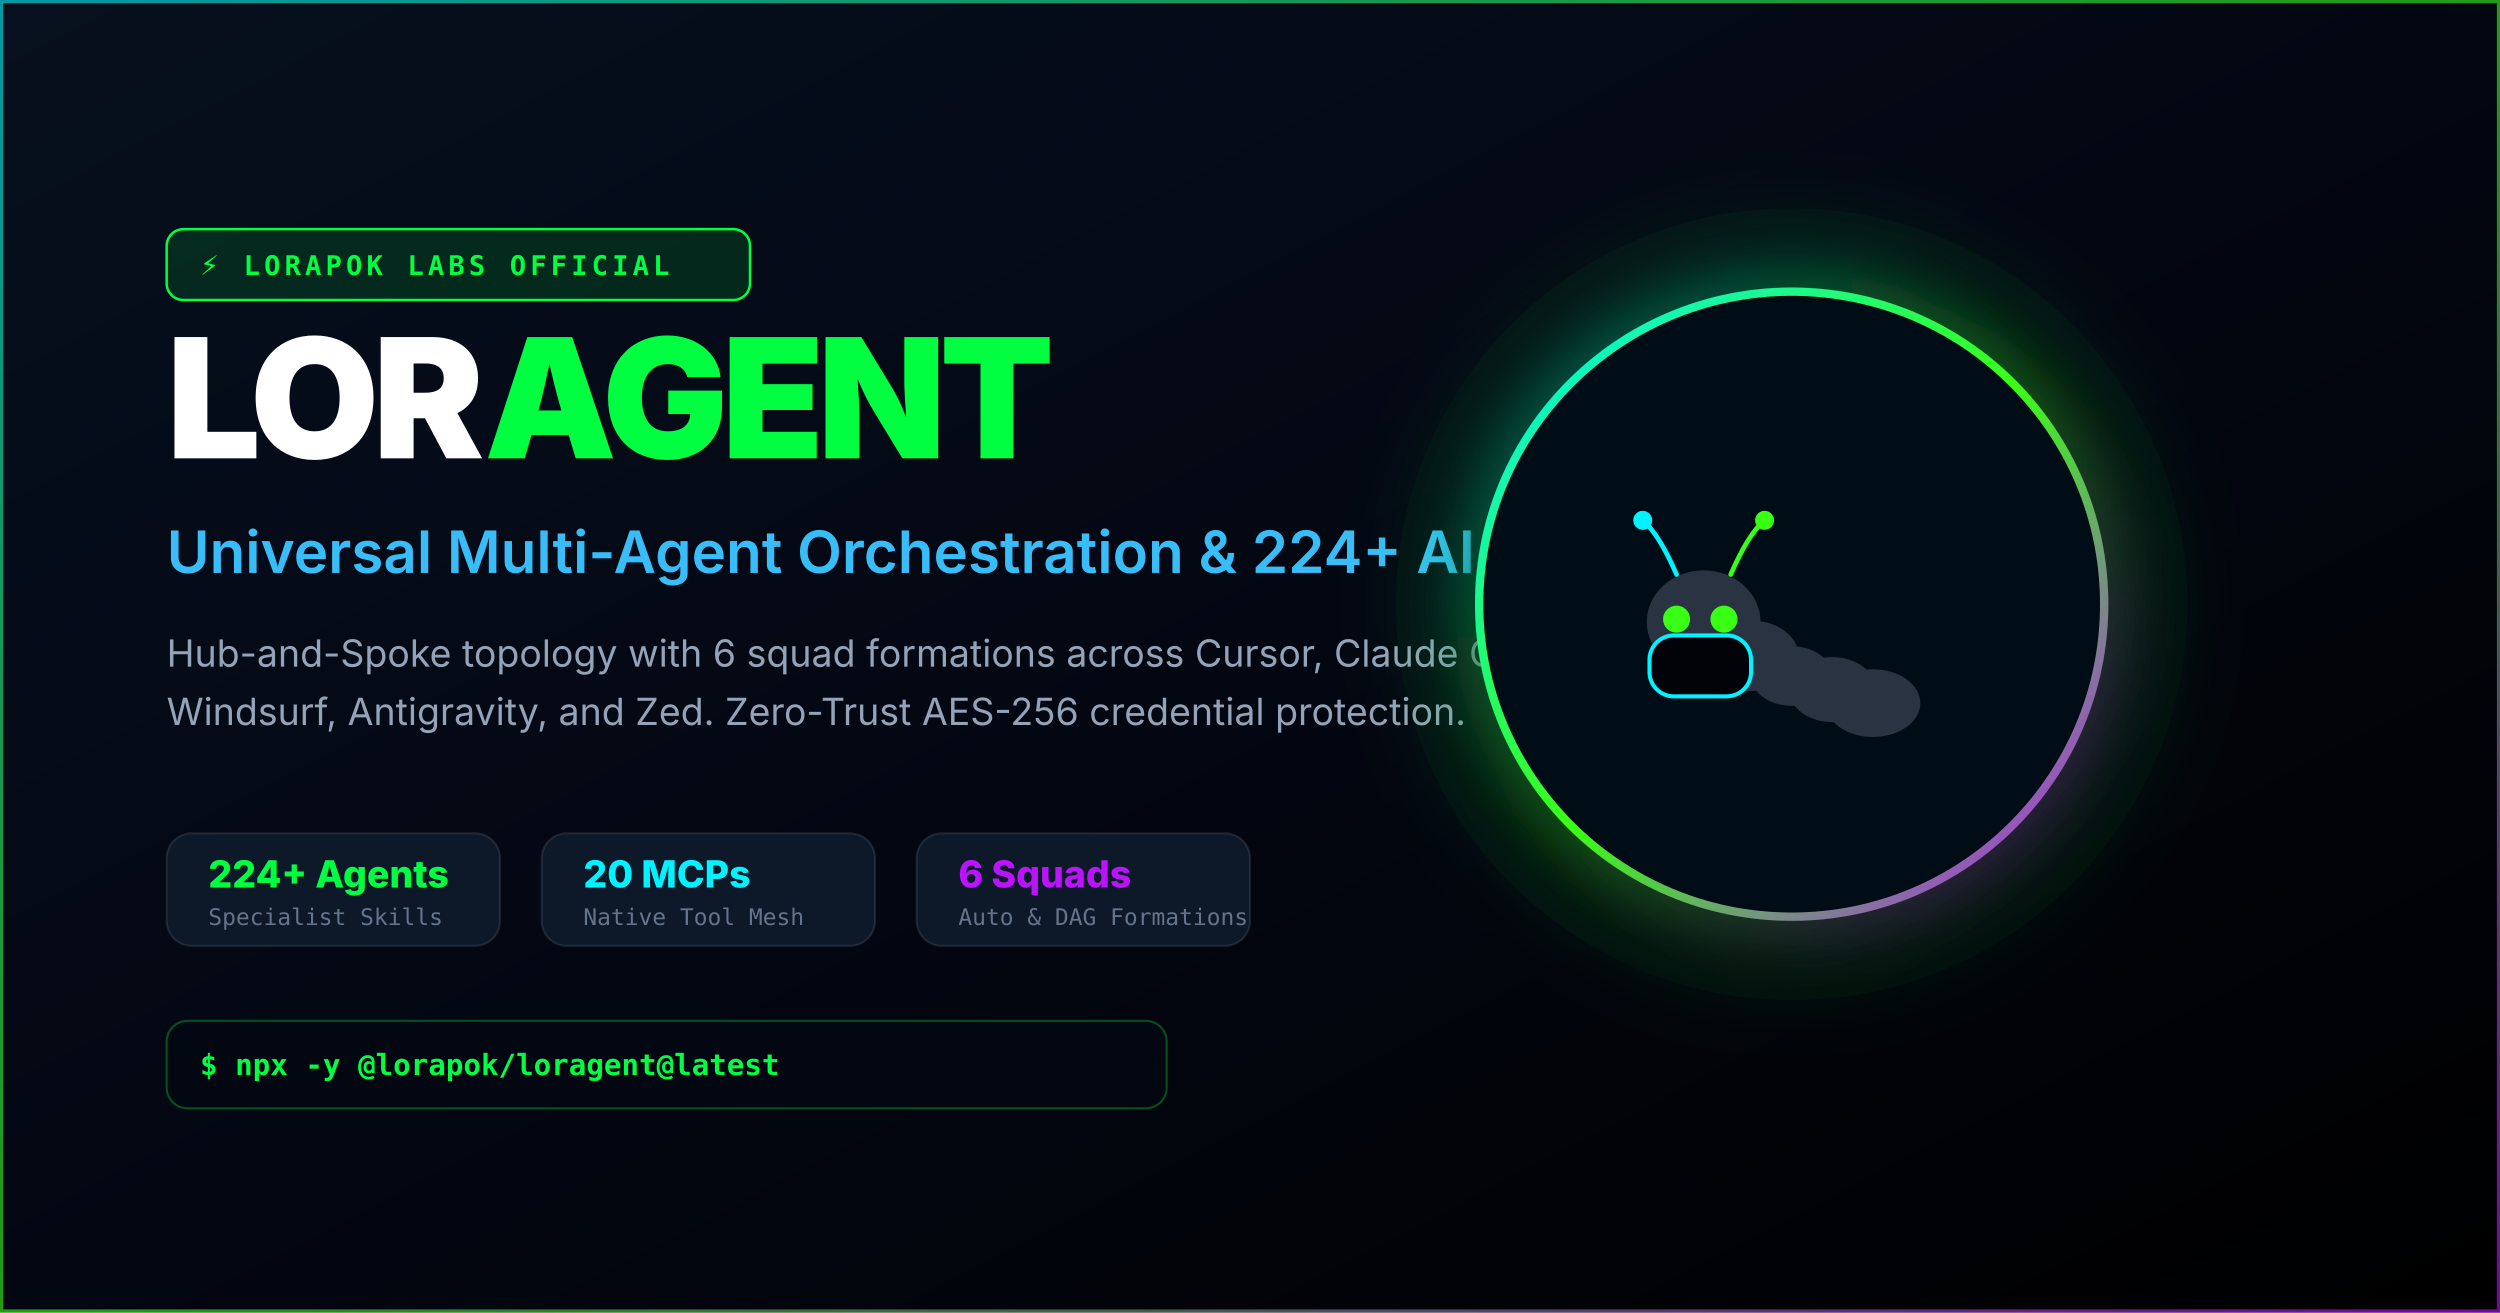
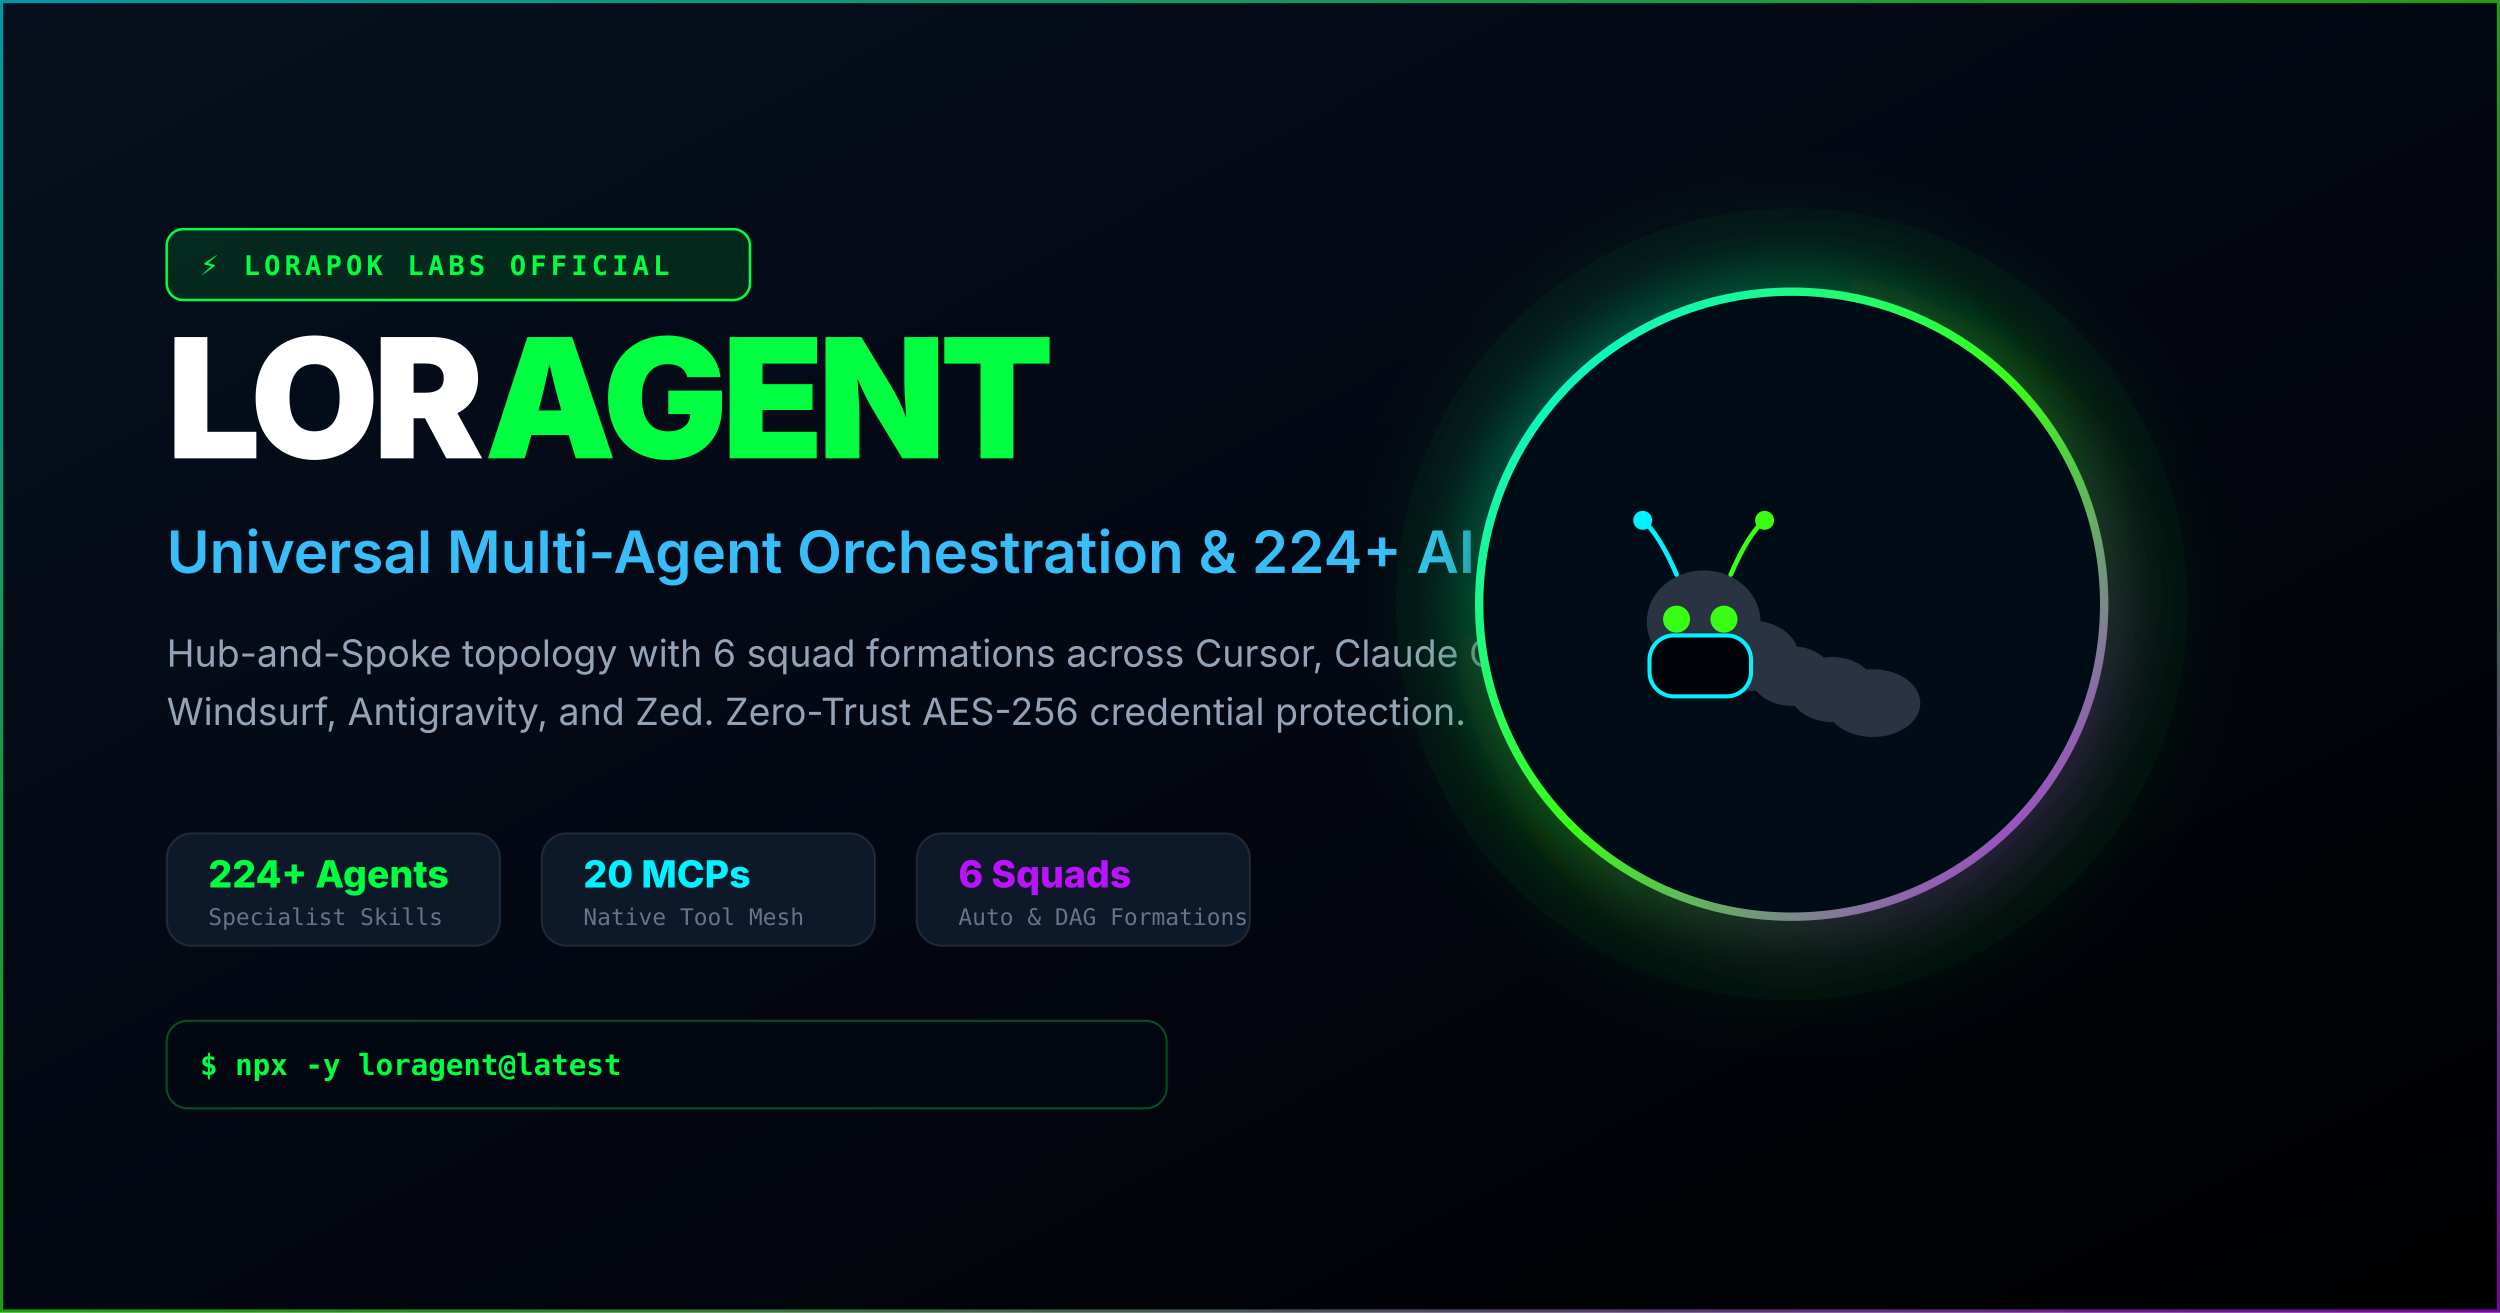
<svg xmlns="http://www.w3.org/2000/svg" viewBox="0 0 1200 630" width="1200" height="630" fill="none" role="img" aria-label="Loragent Social Card">
  <defs>
    <linearGradient id="ogBg" x1="0%" y1="0%" x2="100%" y2="100%">
      <stop offset="0%" stop-color="#07101e" />
      <stop offset="50%" stop-color="#030712" />
      <stop offset="100%" stop-color="#000000" />
    </linearGradient>
    <linearGradient id="ogBorder" x1="0%" y1="0%" x2="100%" y2="100%">
      <stop offset="0%" stop-color="#00F3FF" />
      <stop offset="50%" stop-color="#39FF14" />
      <stop offset="100%" stop-color="#BC13FE" />
    </linearGradient>
    <filter id="ogGlow" x="-20%" y="-20%" width="140%" height="140%">
      <feGaussianBlur stdDeviation="16" result="b" />
      <feMerge>
        <feMergeNode in="b" />
        <feMergeNode in="SourceGraphic" />
      </feMerge>
    </filter>
  </defs>
  <rect width="1200" height="630" fill="url(#ogBg)" />
  <rect width="1200" height="630" fill="none" stroke="url(#ogBorder)" stroke-width="3" opacity="0.6" />
  <g transform="translate(80, 110)">
    <rect x="0" y="0" width="280" height="34" rx="8" fill="rgba(0, 255, 65, 0.12)" stroke="#00FF41" stroke-width="1.2" />
    <text x="16" y="22" font-family="'JetBrains Mono', monospace" font-size="13" font-weight="700" fill="#00FF41" letter-spacing="2">
      ⚡ LORAPOK LABS OFFICIAL
    </text>
    <text x="0" y="110" font-family="'Inter', sans-serif" font-size="80" font-weight="900" fill="#ffffff" letter-spacing="-3">
      LOR<tspan fill="#00FF41">AGENT</tspan>
    </text>
    <text x="0" y="165" font-family="'Inter', sans-serif" font-size="28" font-weight="600" fill="#38BDF8">
      Universal Multi-Agent Orchestration &amp; 224+ AI Roster
    </text>
    <text x="0" y="210" font-family="'Inter', sans-serif" font-size="18" fill="#94A3B8" width="600">
      Hub-and-Spoke topology with 6 squad formations across Cursor, Claude Code,
    </text>
    <text x="0" y="238" font-family="'Inter', sans-serif" font-size="18" fill="#94A3B8">
      Windsurf, Antigravity, and Zed. Zero-Trust AES-256 credential protection.
    </text>
    <g transform="translate(0, 290)">
      <rect x="0" y="0" width="160" height="54" rx="12" fill="#0d1829" stroke="rgba(255,255,255,0.1)" />
      <text x="20" y="26" font-family="'Inter', sans-serif" font-size="18" font-weight="800" fill="#00FF41">224+ Agents</text>
      <text x="20" y="44" font-family="'JetBrains Mono', monospace" font-size="11" fill="#64748B">Specialist Skills</text>
      <rect x="180" y="0" width="160" height="54" rx="12" fill="#0d1829" stroke="rgba(255,255,255,0.1)" />
      <text x="200" y="26" font-family="'Inter', sans-serif" font-size="18" font-weight="800" fill="#00F3FF">20 MCPs</text>
      <text x="200" y="44" font-family="'JetBrains Mono', monospace" font-size="11" fill="#64748B">Native Tool Mesh</text>
      <rect x="360" y="0" width="160" height="54" rx="12" fill="#0d1829" stroke="rgba(255,255,255,0.1)" />
      <text x="380" y="26" font-family="'Inter', sans-serif" font-size="18" font-weight="800" fill="#BC13FE">6 Squads</text>
      <text x="380" y="44" font-family="'JetBrains Mono', monospace" font-size="11" fill="#64748B">Auto &amp; DAG Formations</text>
    </g>
    <g transform="translate(0, 380)">
      <rect x="0" y="0" width="480" height="42" rx="10" fill="#030712" stroke="rgba(0, 255, 65, 0.3)" />
      <text x="16" y="26" font-family="'JetBrains Mono', monospace" font-size="14" font-weight="600" fill="#00FF41">
-         $ npx -y @lorapok/loragent@latest
+         $ npx -y loragent@latest
      </text>
    </g>
  </g>
  <g transform="translate(860, 290)">
    <circle cx="0" cy="0" r="190" fill="#00FF41" opacity="0.06" filter="url(#ogGlow)" />
    <circle cx="0" cy="0" r="150" fill="#030712" stroke="url(#ogBorder)" stroke-width="4" filter="url(#ogGlow)" />
    <g transform="translate(0, 15) scale(0.65)">
      <ellipse cx="60" cy="50" rx="35" ry="25" fill="#2a3342" />
      <ellipse cx="30" cy="40" rx="32" ry="24" fill="#2a3342" />
      <ellipse cx="0" cy="30" rx="30" ry="22" fill="#2a3342" />
      <ellipse cx="-30" cy="15" rx="35" ry="26" fill="#2a3342" />
      <ellipse cx="-65" cy="-10" rx="42" ry="38" fill="#2a3342" />
      <rect x="-105" cy="-35" width="75" height="45" rx="18" fill="#010308" stroke="#00F3FF" stroke-width="3" />
      <circle cx="-85" cy="-12" r="10" fill="#39FF14" />
      <circle cx="-50" cy="-12" r="10" fill="#39FF14" />
      <path d="M -85 -45 Q -98 -75 -110 -85" fill="none" stroke="#00F3FF" stroke-width="3.5" stroke-linecap="round" />
      <circle cx="-110" cy="-85" r="7" fill="#00F3FF" />
      <path d="M -45 -45 Q -32 -75 -20 -85" fill="none" stroke="#39FF14" stroke-width="3.5" stroke-linecap="round" />
      <circle cx="-20" cy="-85" r="7" fill="#39FF14" />
    </g>
  </g>
</svg>
